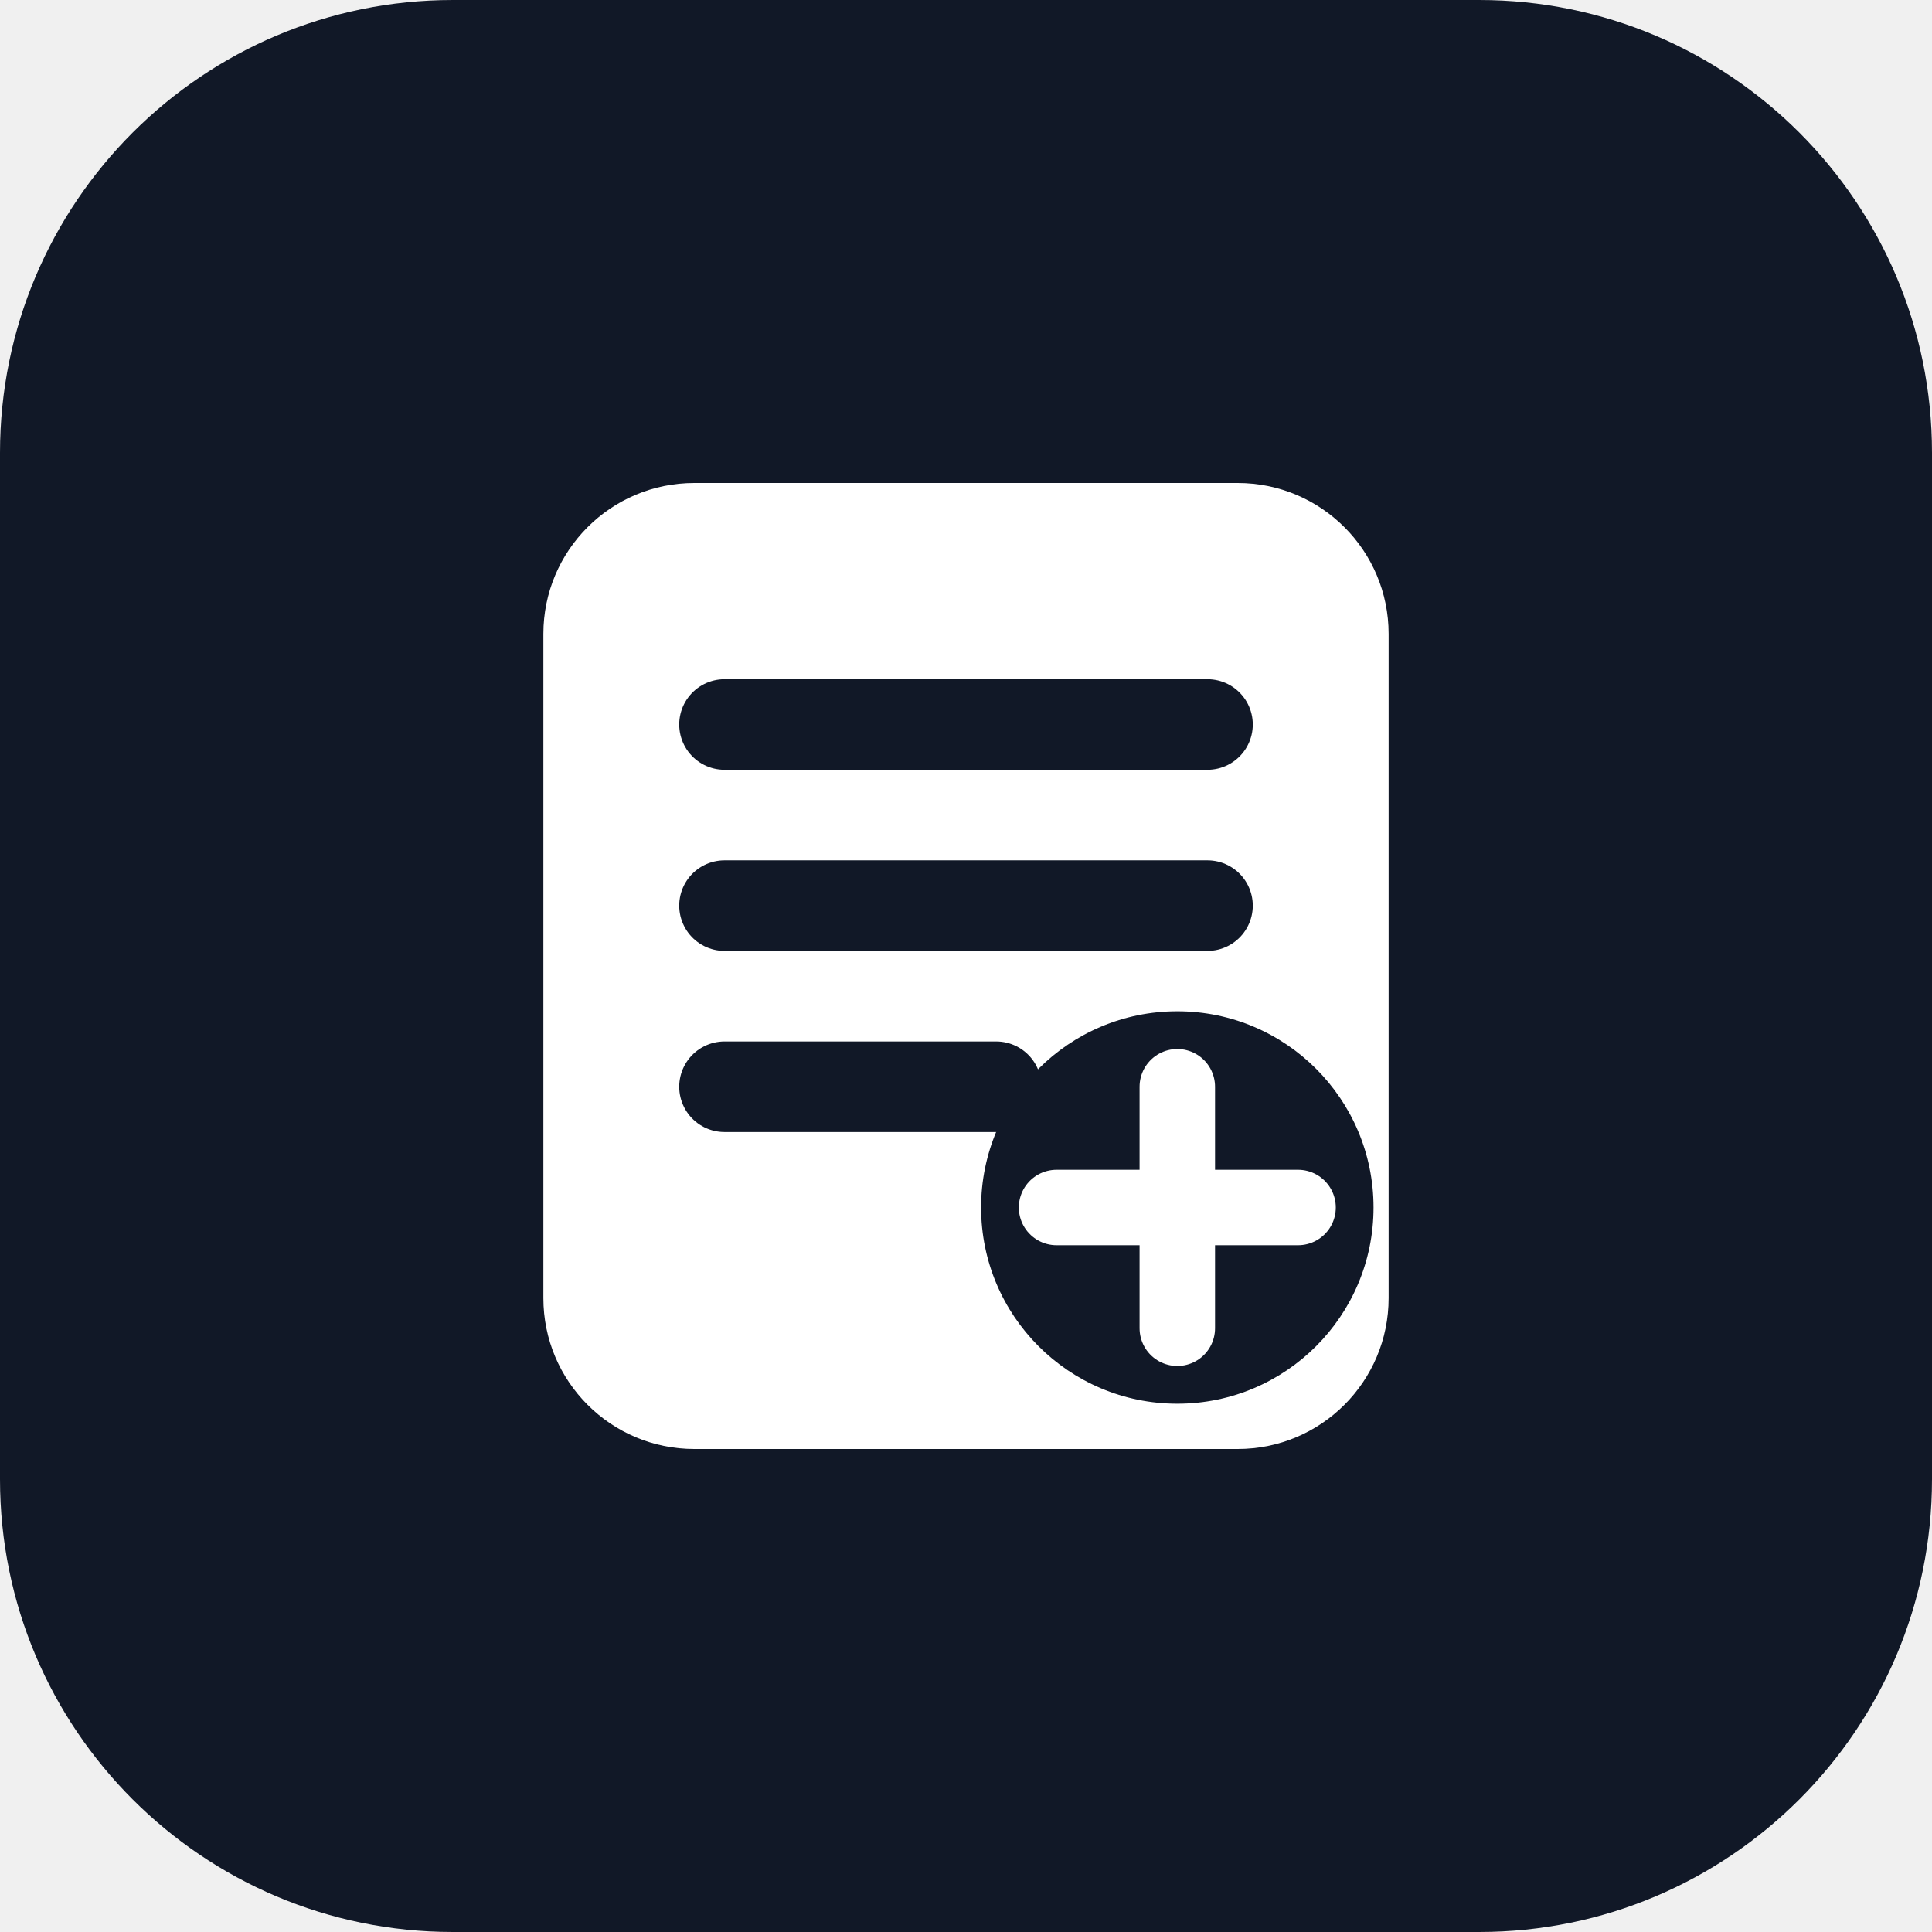
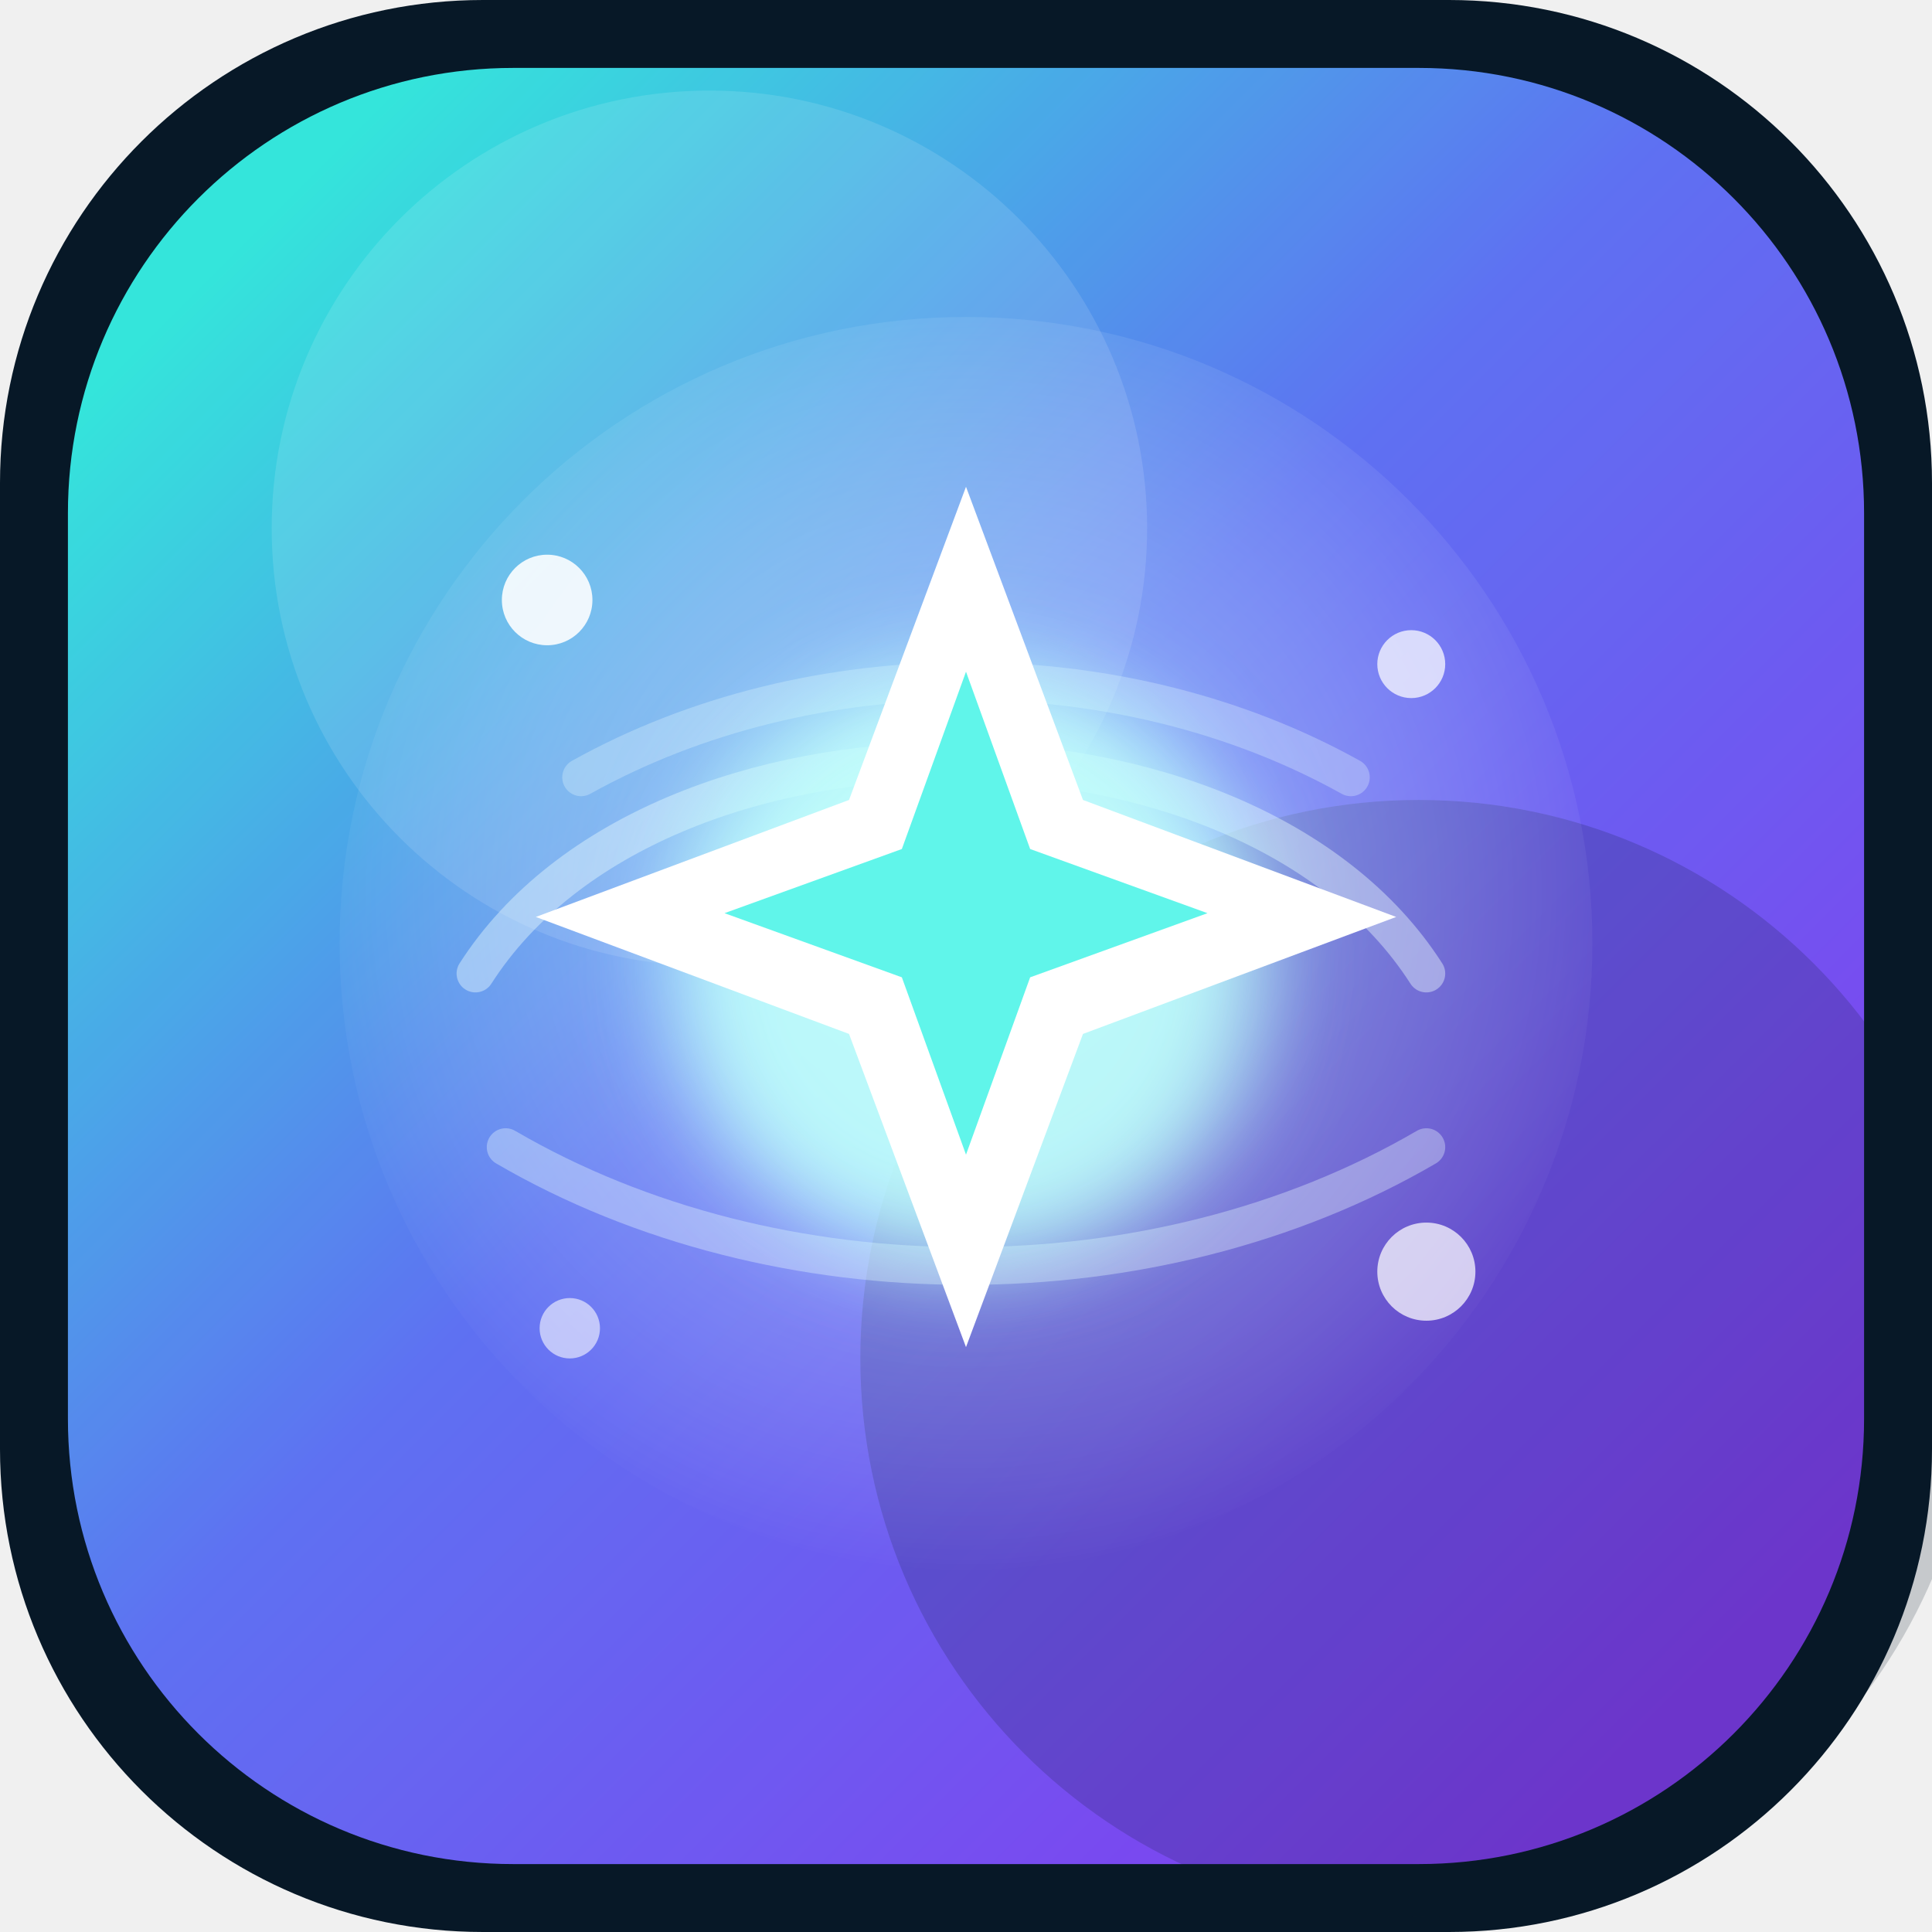
- <svg xmlns="http://www.w3.org/2000/svg" viewBox="0 0 512 512">
-   <rect width="512" height="512" rx="120" fill="#111827" />
-   <path d="M144 168c0-22.1 17.9-40 40-40h144c22.1 0 40 17.9 40 40v176c0 22.1-17.9 40-40 40H184c-22.1 0-40-17.9-40-40V168Z" fill="#fff" />
-   <path d="M192 192h128M192 240h128M192 288h72" stroke="#111827" stroke-width="24" stroke-linecap="round" />
-   <circle cx="312" cy="320" r="52" fill="#111827" />
-   <path d="M312 288v64M280 320h64" stroke="#fff" stroke-width="20" stroke-linecap="round" />
+ <svg xmlns="http://www.w3.org/2000/svg" viewBox="0 0 512 512" role="img" aria-label="AI助手图标">
+   <defs>
+     <linearGradient id="bg" x1="64" y1="64" x2="448" y2="448" gradientUnits="userSpaceOnUse">
+       <stop offset="0" stop-color="#37F2E7" />
+       <stop offset="0.45" stop-color="#6477FF" />
+       <stop offset="1" stop-color="#8A3FFC" />
+     </linearGradient>
+     <radialGradient id="glow" cx="50%" cy="46%" r="54%">
+       <stop offset="0" stop-color="#FFFFFF" stop-opacity="0.92" />
+       <stop offset="0.32" stop-color="#C8FFFF" stop-opacity="0.38" />
+       <stop offset="1" stop-color="#FFFFFF" stop-opacity="0" />
+     </radialGradient>
+     <filter id="soft" x="-40%" y="-40%" width="180%" height="180%">
+       <feGaussianBlur stdDeviation="12" />
+     </filter>
+   </defs>
+   <rect width="512" height="512" rx="128" fill="#071827" />
+   <rect x="18" y="18" width="476" height="476" rx="118" fill="url(#bg)" opacity="0.94" />
+   <circle cx="188" cy="140" r="116" fill="#FFFFFF" opacity="0.12" />
+   <circle cx="376" cy="360" r="148" fill="#071827" opacity="0.18" />
+   <circle cx="256" cy="250" r="166" fill="url(#glow)" />
+   <g opacity="0.78" stroke="#EFFFFF" stroke-width="10" stroke-linecap="round" fill="none">
+     <path d="M126 258c48-75 204-75 252 0" opacity="0.52" />
+     <path d="M134 304c72 42 172 42 244 0" opacity="0.44" />
+     <path d="M154 206c61-34 143-34 204 0" opacity="0.36" />
+   </g>
+   <g filter="url(#soft)" opacity="0.92">
+     <circle cx="256" cy="256" r="78" fill="#BFFFFB" />
+   </g>
+   <path d="M256 129l31 83 83 31-83 31-31 83-31-83-83-31 83-31 31-83Z" fill="#FFFFFF" />
+   <path d="M256 178l17 47 47 17-47 17-17 47-17-47-47-17 47-17 17-47Z" fill="#58F5E9" opacity="0.95" />
+   <circle cx="145" cy="159" r="12" fill="#FFFFFF" opacity="0.88" />
+   <circle cx="374" cy="176" r="9" fill="#FFFFFF" opacity="0.72" />
+   <circle cx="378" cy="337" r="13" fill="#FFFFFF" opacity="0.72" />
+   <circle cx="151" cy="352" r="8" fill="#FFFFFF" opacity="0.58" />
</svg>
